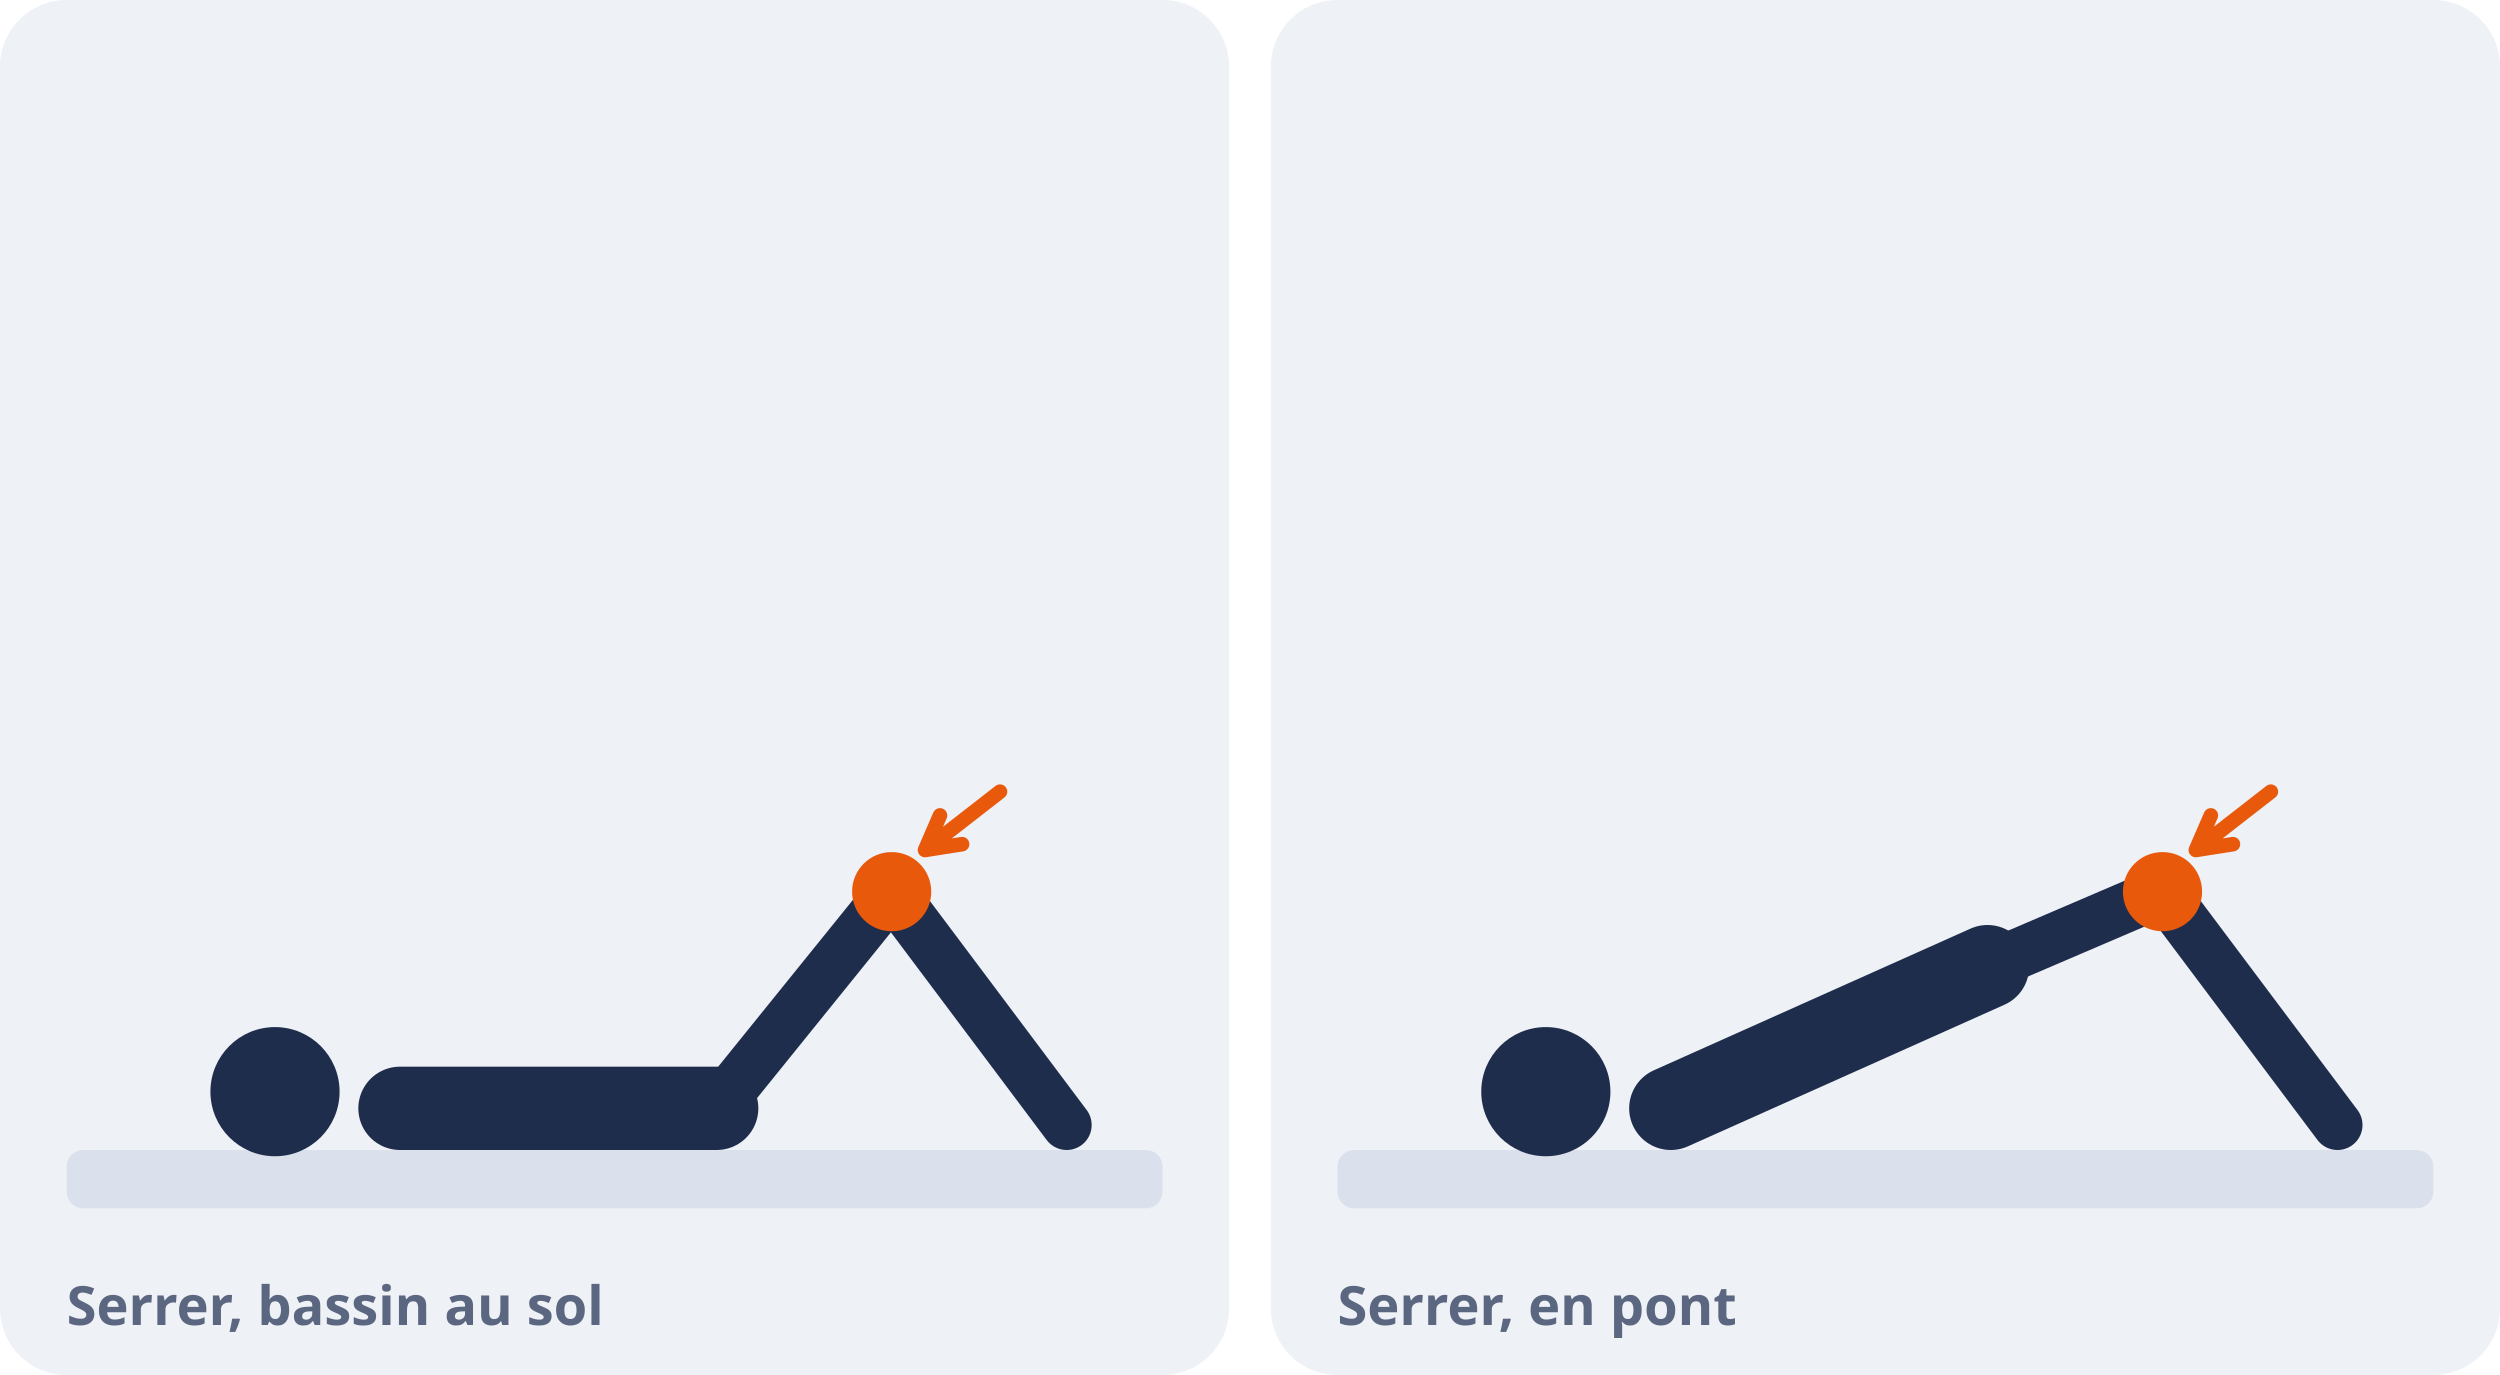
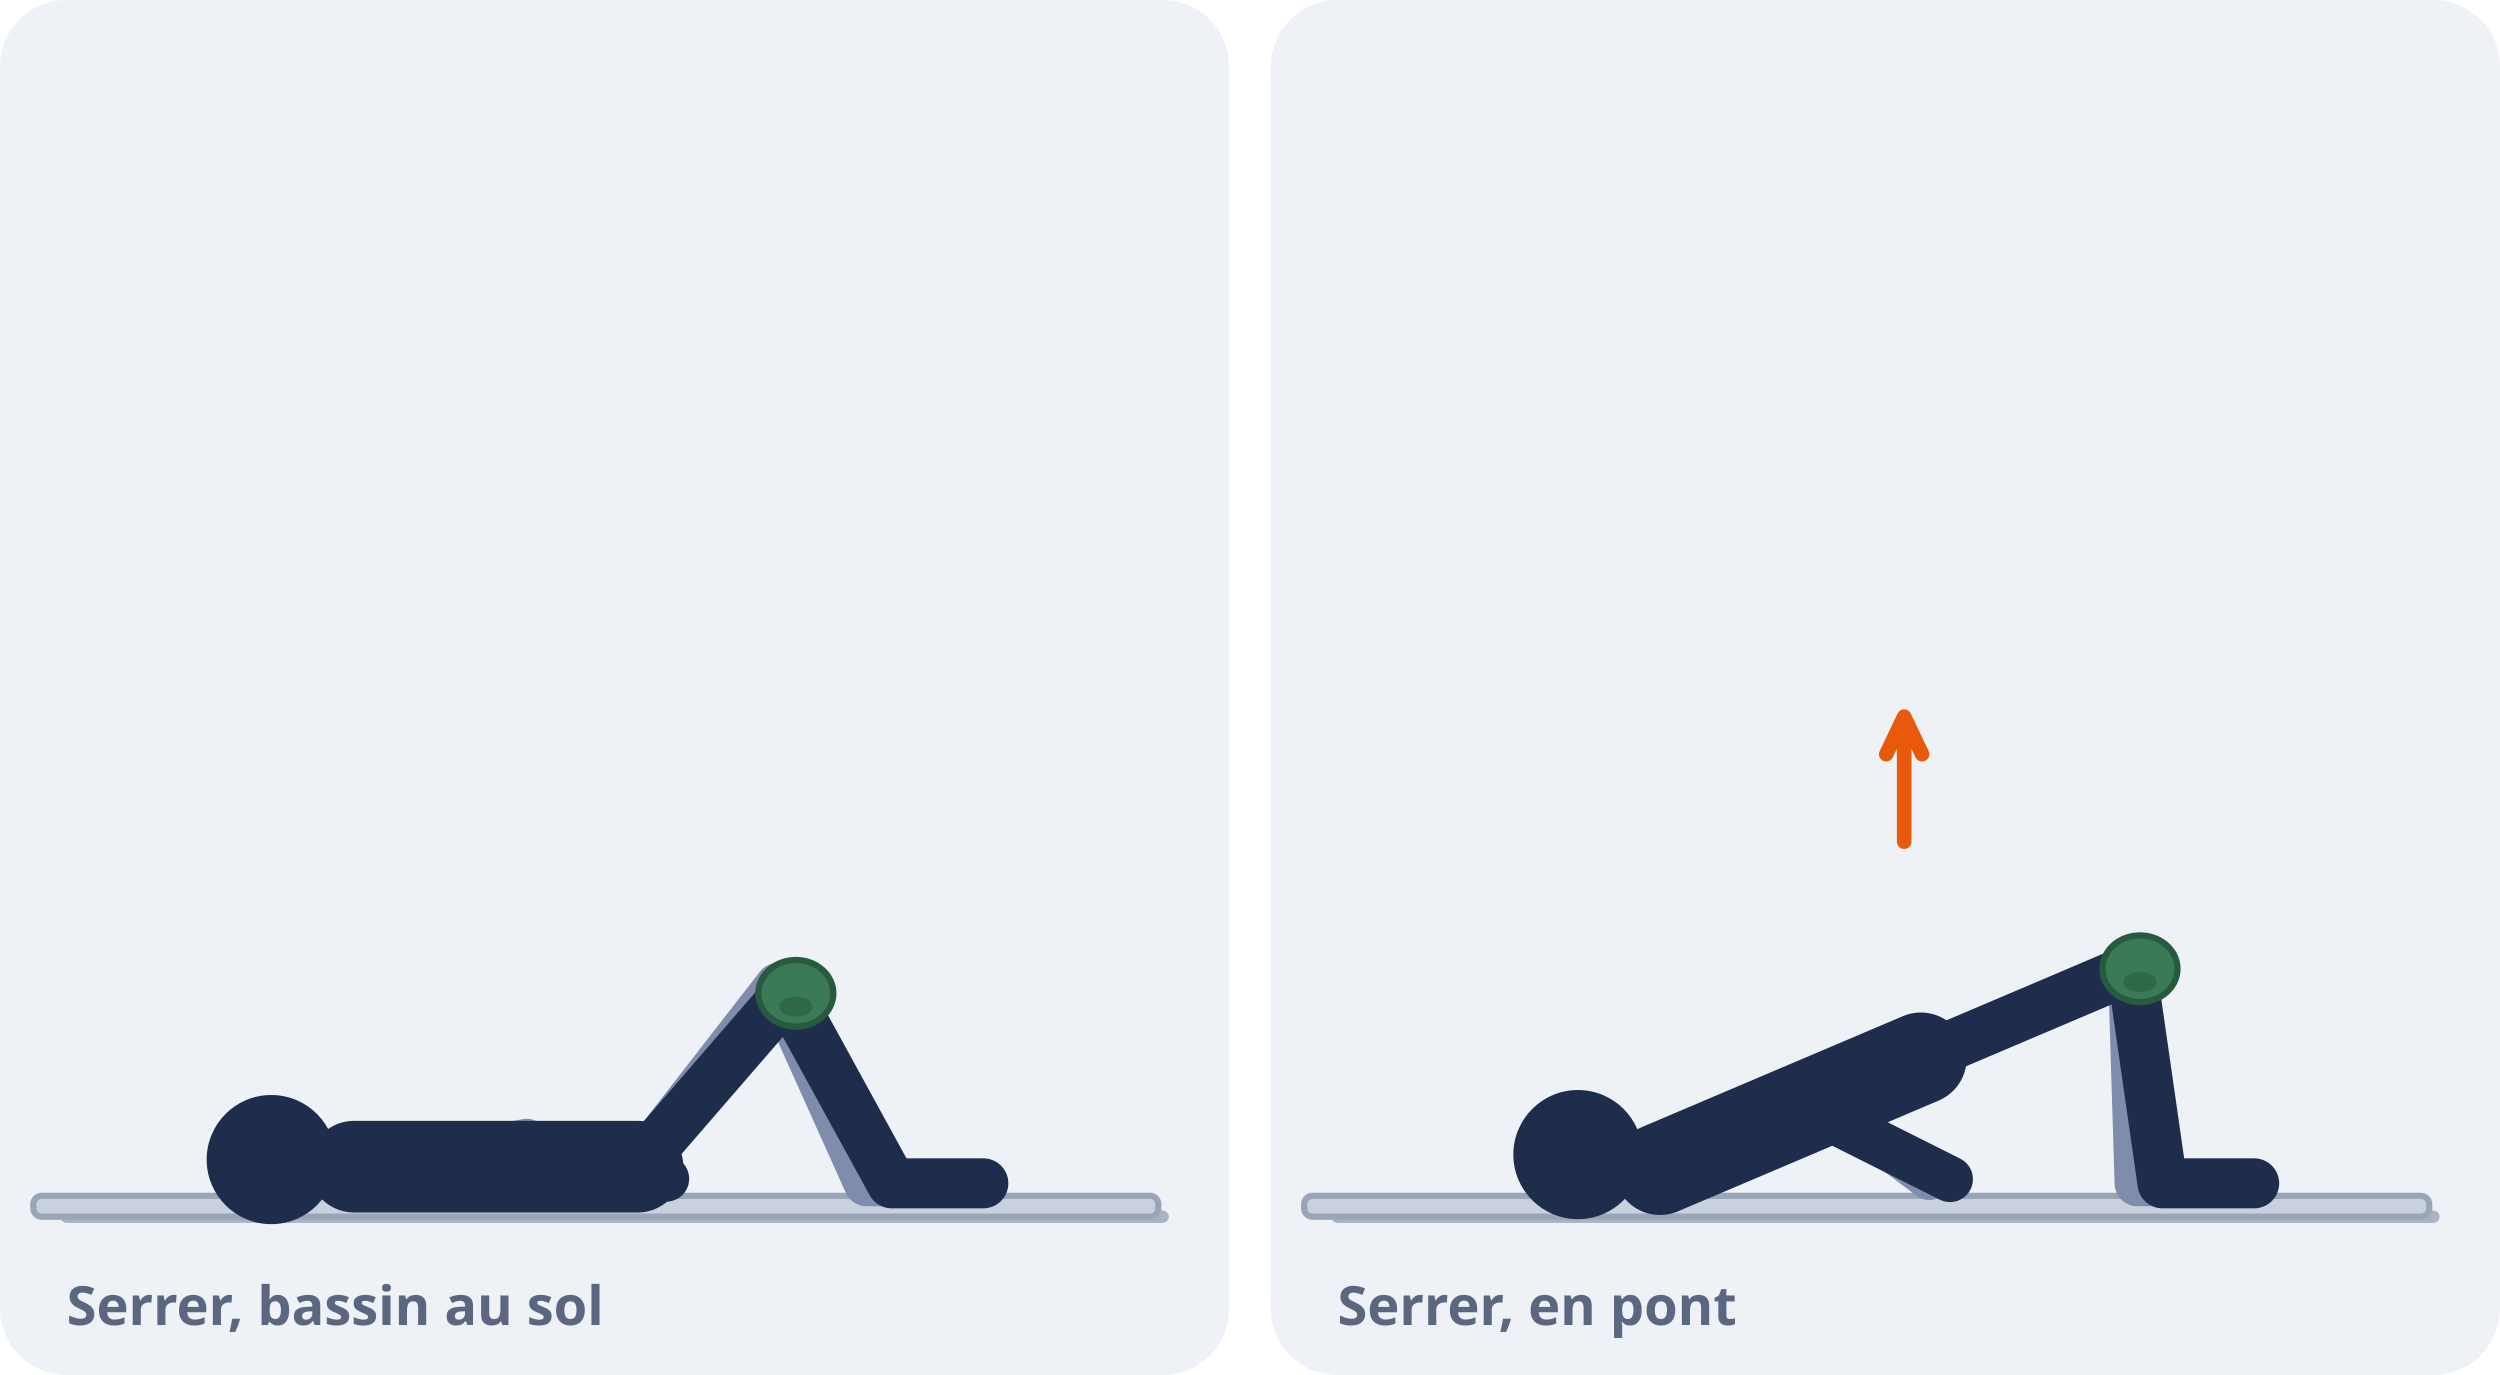
<svg xmlns="http://www.w3.org/2000/svg" viewBox="0 0 600 330" role="img" aria-labelledby="t">
  <style>.bg{fill:#eef1f6}.gr{stroke:#a9b3c4;stroke-width:3;stroke-linecap:round}.bn{stroke:#1f2d4d;fill:none;stroke-linecap:round;stroke-linejoin:round}.bf{stroke:#7f8cab;fill:none;stroke-linecap:round;stroke-linejoin:round}.bh{fill:#1f2d4d}.pr{fill:#c9d1de;stroke:#9aa5b8;stroke-width:1.5}.wb{fill:#dbe1ec}.prl{stroke:#9aa5b8;fill:none;stroke-linecap:round}.ac{stroke:#e8590c;fill:#e8590c;stroke-linecap:round}polyline.ac{fill:none}.arw{stroke:#e8590c;stroke-width:3.5;fill:none;stroke-linecap:round;stroke-linejoin:round}.arc{stroke:#e8590c;stroke-width:3;fill:none;stroke-dasharray:6 5}.tw{stroke:#e0a93c;fill:none;stroke-linecap:round;stroke-linejoin:round}.db{stroke:#4a5568}.dbi{stroke:#8793a8}.bag{fill:#3b7a57;stroke:#285a3f;stroke-width:1.5}.bagp{fill:#2f6849}.pl{fill:#4a5568;fill-opacity:.3;stroke:#4a5568;stroke-width:5}.plh{fill:#4a5568}.pl2{fill:#4a5568;stroke:#2d3748;stroke-width:1}.sf{stroke:#e0a93c;fill:none;stroke-linecap:round}.sb{fill:#8fb8de;fill-opacity:.6;stroke:#4f83b3;stroke-width:3}.mb{fill:#c9884a;stroke:#8a5a2b;stroke-width:2}.mbs{stroke:#8a5a2b;stroke-width:2;fill:none}.wh{fill:#4a5568;stroke:#2d3748;stroke-width:2}.whh{fill:#c9d1de}.vest{stroke:#2f9e8f;fill:none}.vestp{stroke:#1d6b60;fill:none}.bsd{fill:#4a7fb5;stroke:#2f5a86;stroke-width:2}.bsb{fill:#33415c;stroke:#1f2d4d;stroke-width:1.5}.lbl{font:600 13px system-ui,sans-serif;fill:#5b6780}@media (prefers-color-scheme:dark){.vest{stroke:#3fbfae}.vestp{stroke:#1d6b60}.bsd{fill:#5b93cb;stroke:#a9c8e8}.bsb{fill:#b5bfd3;stroke:#e8edf7}.sb{fill:#5d8fc0;fill-opacity:.55;stroke:#8fb8de}.mb{fill:#c9884a;stroke:#e8b07a}.mbs{stroke:#e8b07a}.wh{fill:#b5bfd3;stroke:#e8edf7}.whh{fill:#2d3750}.pl{fill:#b5bfd3;stroke:#b5bfd3}.plh{fill:#b5bfd3}.pl2{fill:#b5bfd3;stroke:#e8edf7}.sf{stroke:#d9b56a}.bg{fill:#1b2233}.gr{stroke:#4a5670}.bn{stroke:#e8edf7}.bf{stroke:#8a97b5}.bh{fill:#e8edf7}.pr{fill:#2d3750;stroke:#4a5670}.wb{fill:#252e44}.prl{stroke:#56637f}.ac{stroke:#ff8a3d;fill:#ff8a3d}.arw,.arc{stroke:#ff8a3d}.tw{stroke:#d9b56a}.db{stroke:#b5bfd3}.dbi{stroke:#7b87a0}.lbl{fill:#9fb0cf}}</style>
  <rect class="bg" x="0" y="0" width="295" height="330" rx="16" />
-   <rect class="wb" x="16" y="276" width="263" height="14" rx="4" />
-   <polyline class="bn" stroke-width="20" points="96,266 172,266" />
-   <polyline class="bn" stroke-width="12" points="172,266 214,214 256,270" />
-   <circle class="ac" cx="214" cy="214" r="9" />
-   <circle class="bn bh" cx="66" cy="262" r="15" />
-   <path class="arw" d="M240,190 L222,204 M230.9,202.6 L222,204 L225.6,195.7" />
+   <line class="gr" x1="16" y1="292" x2="279" y2="292" />
+   <rect class="pr" x="8" y="287" width="270" height="5" rx="2" />
+   <polyline class="bf" stroke-width="10" points="91,280 126.4,273.5 158,283" />
+   <polyline class="bf" stroke-width="11" points="153,280 186.7,236.6 208,284 230,284" />
+   <polyline class="bn" stroke-width="22" points="153,280 85,280" />
+   <polyline class="bn" stroke-width="12" points="153,280 189,238.4 214,284 236,284" />
+   <polyline class="bn" stroke-width="11" points="91,280 127,280.2 159.9,282.9" />
+   <circle class="bn bh" cx="65.1" cy="278.3" r="15" />
+   <g transform="rotate(0 191 238.4)">
+     <rect class="bag" x="182" y="230.4" width="18" height="16" rx="9" />
+     <rect class="bagp" x="187" y="239.2" width="8" height="4.8" rx="4" />
+   </g>
  <text class="lbl" x="16" y="318">Serrer, bassin au sol</text>
  <rect class="bg" x="305" y="0" width="295" height="330" rx="16" />
-   <rect class="wb" x="321" y="276" width="263" height="14" rx="4" />
-   <polyline class="bn" stroke-width="20" points="401,266 477,232" />
-   <polyline class="bn" stroke-width="12" points="477,232 519,214 561,270" />
-   <circle class="ac" cx="519" cy="214" r="9" />
-   <circle class="bn bh" cx="371" cy="262" r="15" />
-   <path class="arw" d="M545,190 L527,204 M535.9,202.6 L527,204 L530.6,195.7" />
+   <line class="gr" x1="321" y1="292" x2="584" y2="292" />
+   <rect class="pr" x="313" y="287" width="270" height="5" rx="2" />
+   <polyline class="bf" stroke-width="10" points="403.9,278.2 436.6,263.2 463,283" />
+   <polyline class="bf" stroke-width="11" points="461,254 511.4,232 513,284 535,284" />
+   <polyline class="bn" stroke-width="22" points="461,254 398.4,280.6" />
+   <polyline class="bn" stroke-width="12" points="461,254 511.6,232.5 519,284 541,284" />
+   <polyline class="bn" stroke-width="11" points="403.9,278.2 438.5,268.2 468,283" />
+   <circle class="bn bh" cx="378.7" cy="277.1" r="15" />
+   <g transform="rotate(0 513.6 232.5)">
+     <rect class="bag" x="504.6" y="224.5" width="18" height="16" rx="9" />
+     <rect class="bagp" x="509.6" y="233.3" width="8" height="4.8" rx="4" />
+   </g>
+   <path class="arw" d="M457,202 L457,172 M461.3,181 L457,172 L452.7,181" />
  <text class="lbl" x="321" y="318">Serrer, en pont</text>
</svg>
